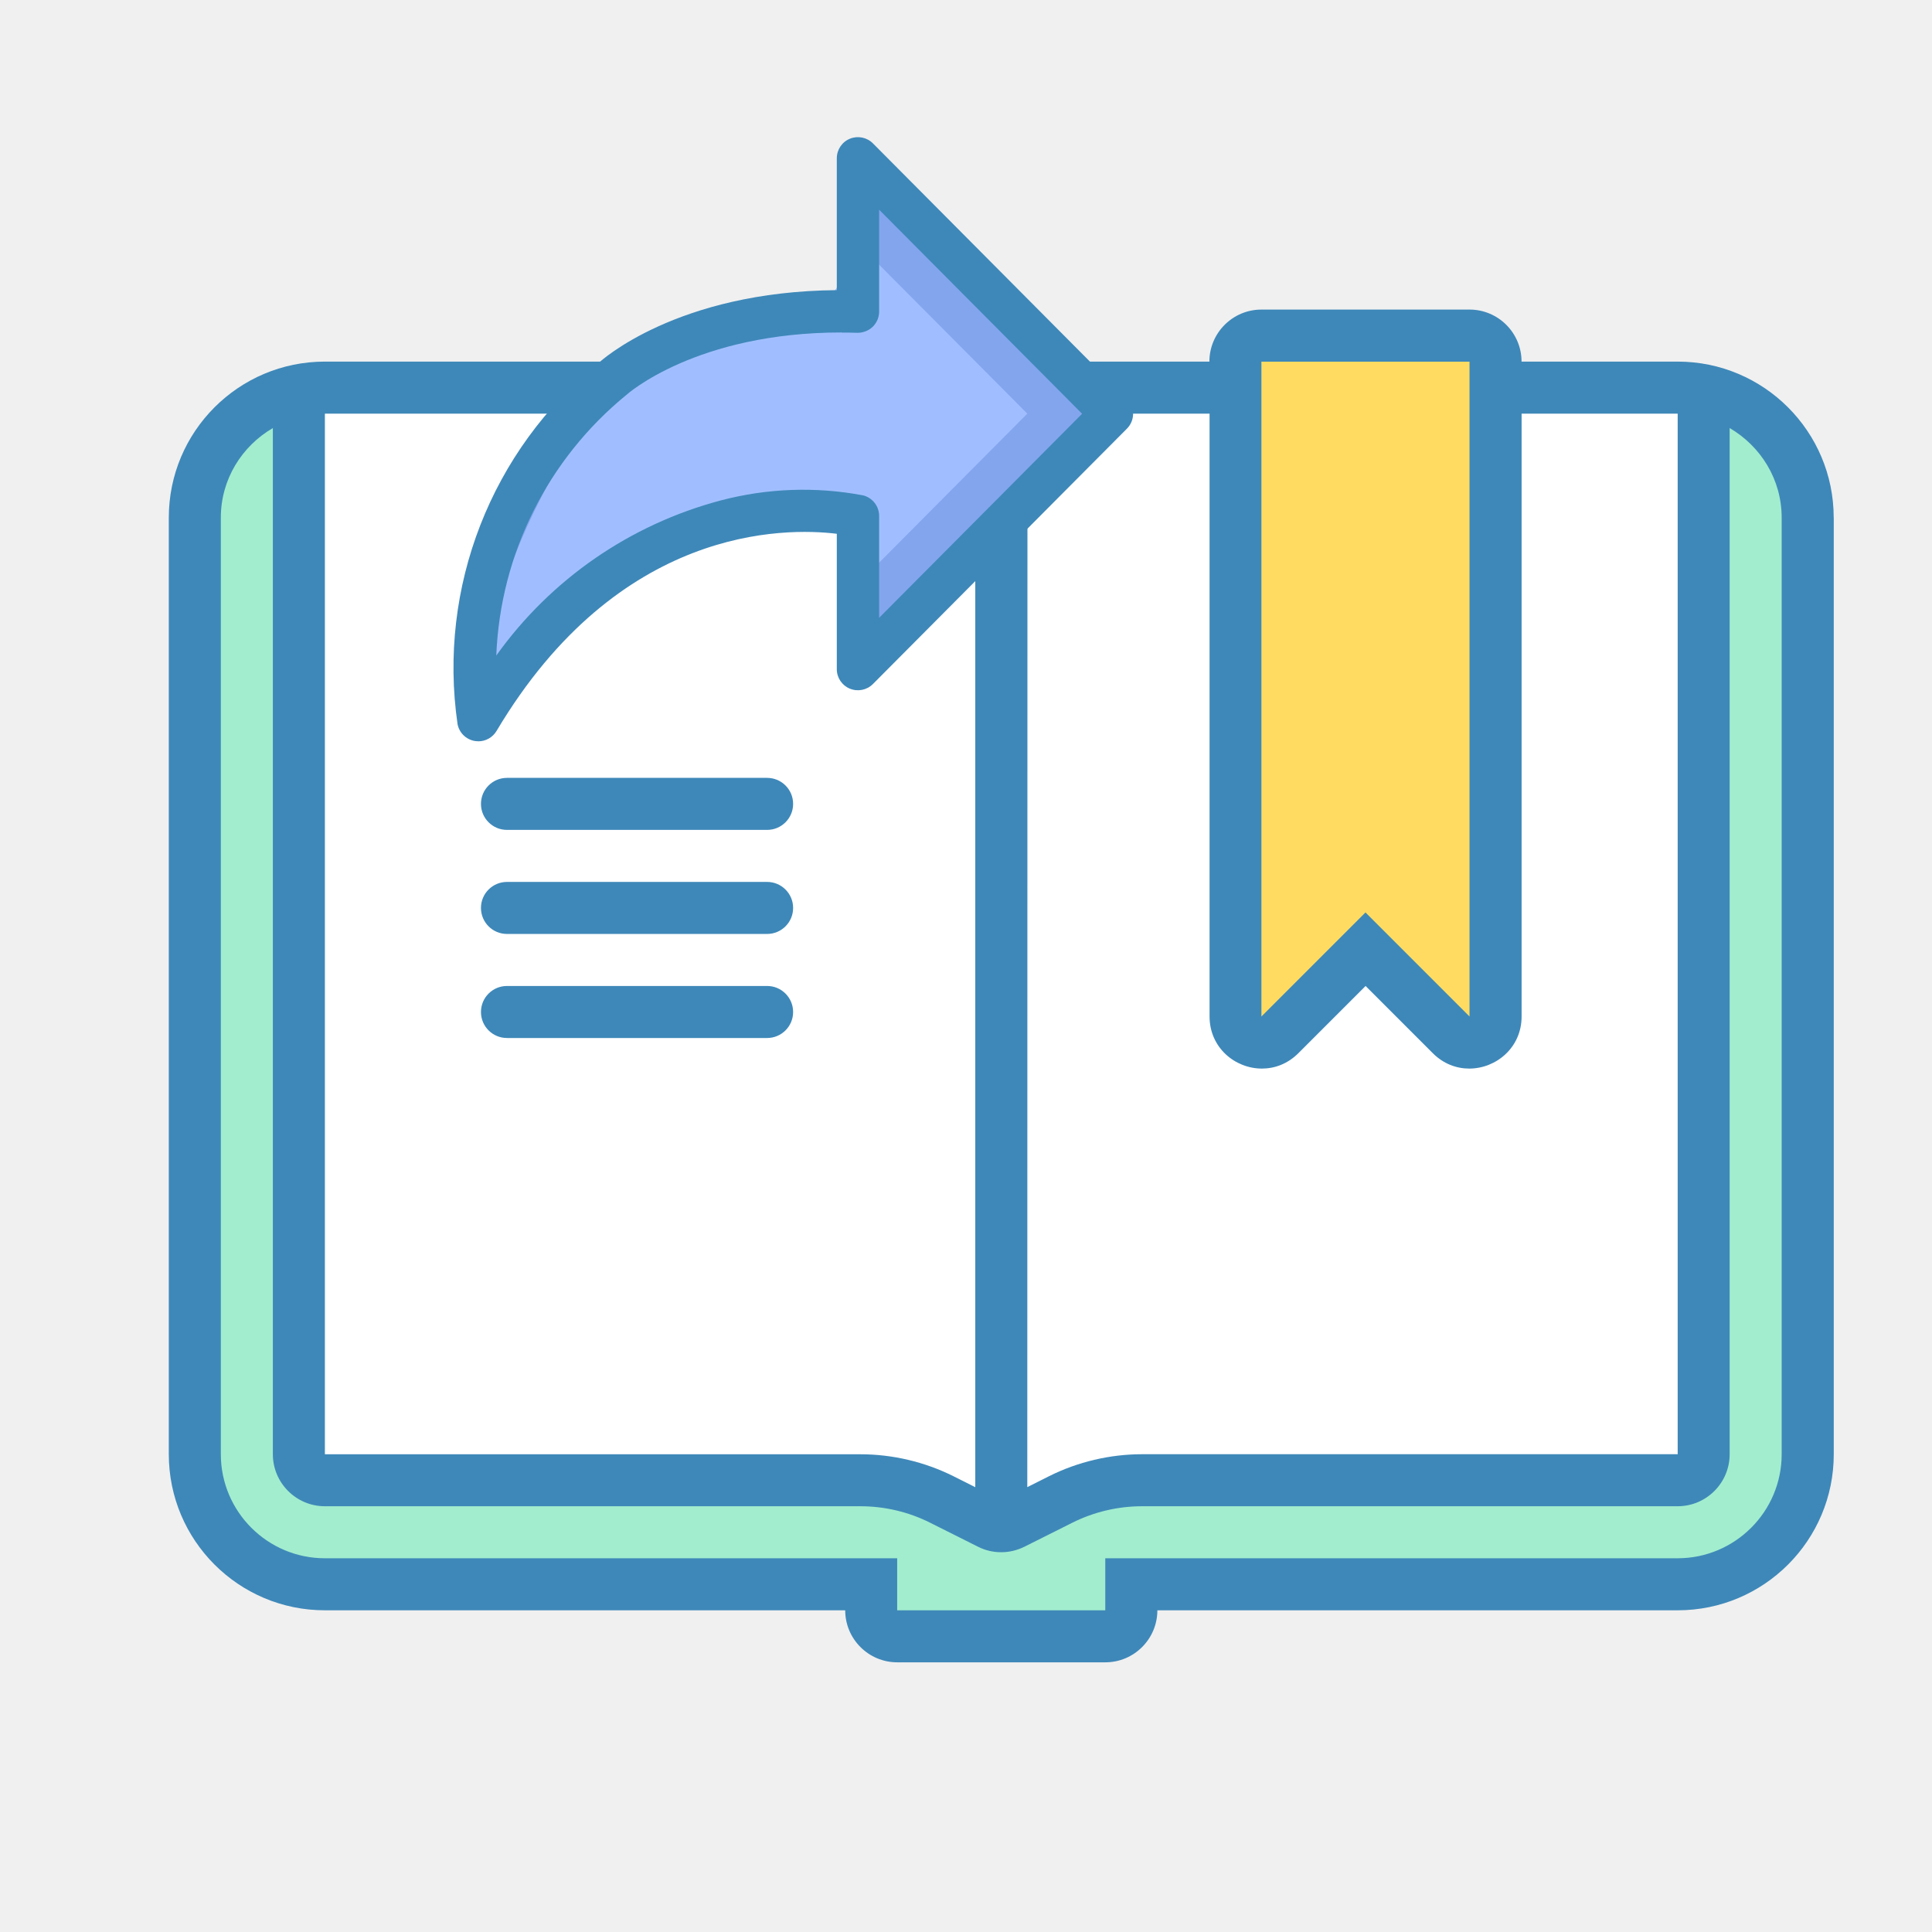
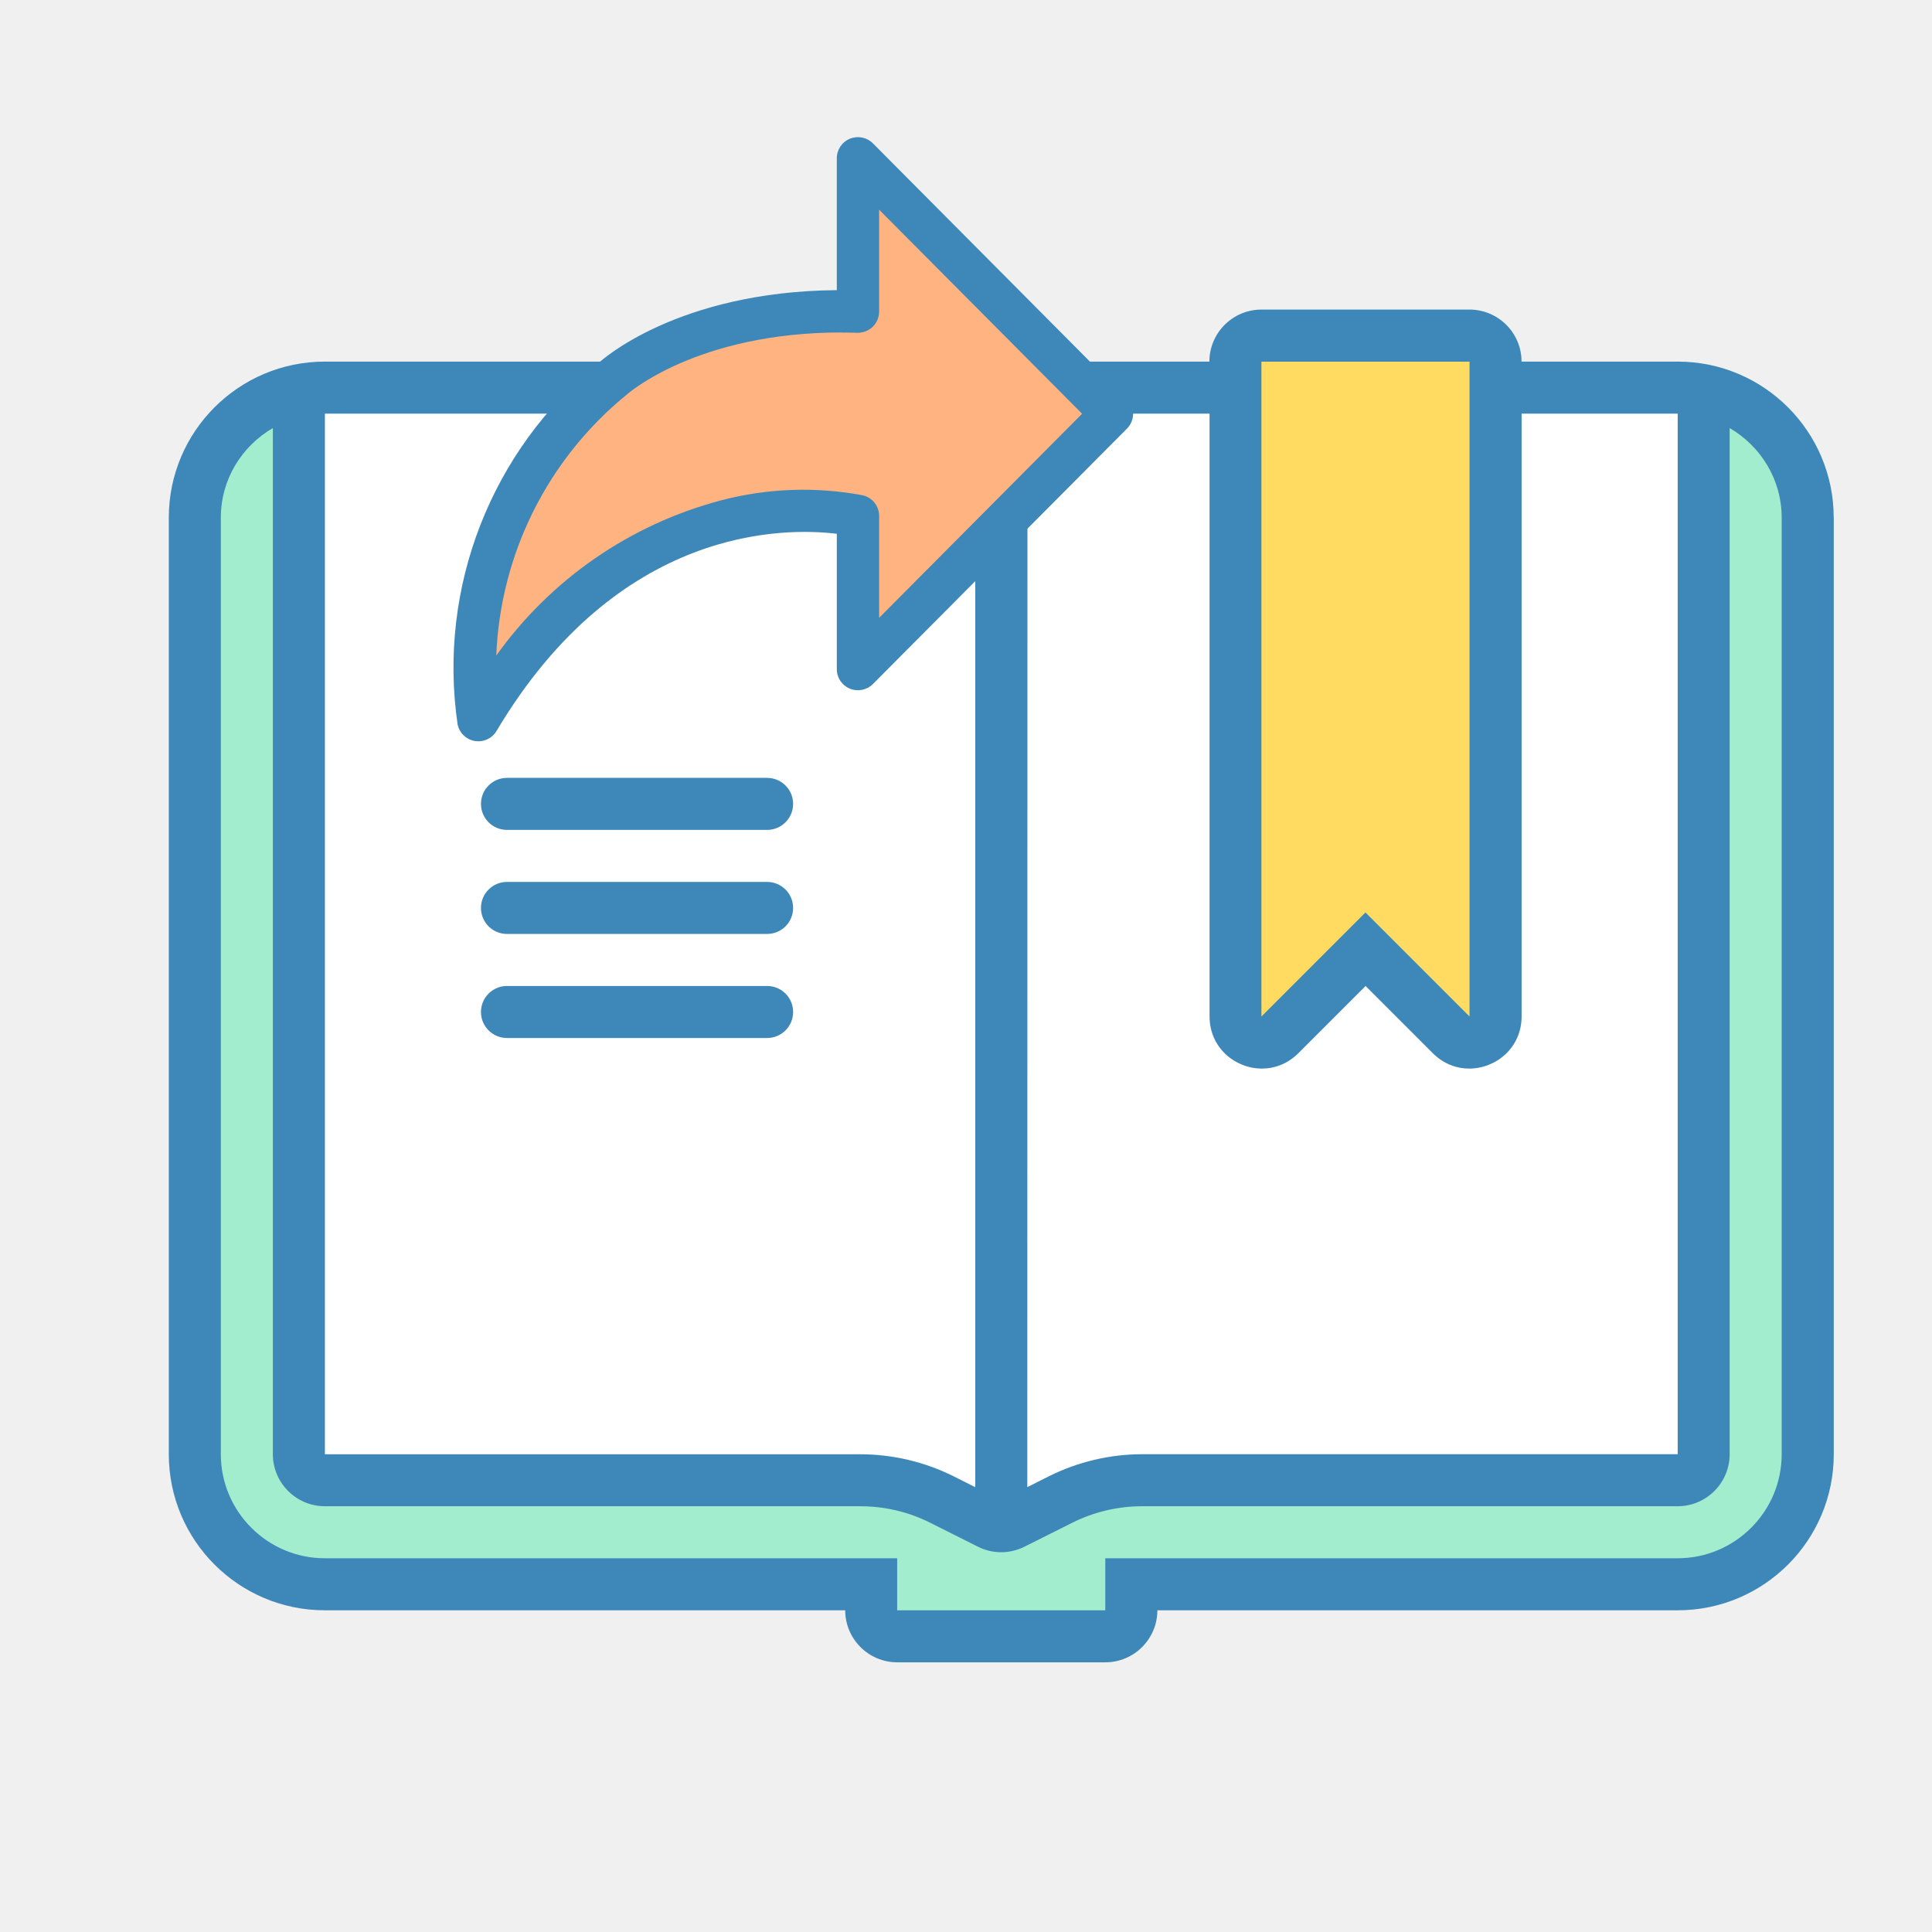
<svg xmlns="http://www.w3.org/2000/svg" width="128" height="128" viewBox="0 0 33.867 33.867" version="1.1" id="svg8">
  <defs id="defs2" />
  <g id="layer1" transform="translate(0,-263.1333)">
    <g id="g840">
      <rect ry="0" y="263.133" x="0" height="33.867" width="33.867" id="rect1218" style="opacity:0;fill:#ff5555;fill-opacity:1;stroke:none;stroke-width:0.295;stroke-linecap:round;stroke-miterlimit:4;stroke-dasharray:none;stroke-dashoffset:0;stroke-opacity:1" />
      <g id="g8132">
        <path style="fill:#3e88b9;stroke-width:0.912;fill-opacity:1" d="m 32.145,272.208 v 16.417 c 0,1.511 -1.225,2.736 -2.736,2.736 h -9.121 c 0,0.503 -0.409,0.912 -0.912,0.912 h -3.648 c -0.503,0 -0.912,-0.409 -0.912,-0.912 H 5.695 c -1.511,0 -2.736,-1.225 -2.736,-2.736 v -16.417 c 0,-1.511 1.225,-2.736 2.736,-2.736 H 21.2 c 0,-0.503 0.409,-0.912 0.912,-0.912 h 3.648 c 0.503,0 0.912,0.409 0.912,0.912 h 2.736 c 1.511,0 2.736,1.225 2.736,2.736 z" id="path8065" />
        <path style="fill:#ffdc61;stroke-width:0.912;fill-opacity:1" d="m 22.112,280.952 1.179,-1.179 0.645,-0.645 0.645,0.645 1.179,1.179 v -11.479 h -3.648 z" id="path8063" />
        <path style="fill:#ffffff;stroke-width:0.912" d="m 18.008,289.202 0.382,-0.192 c 0.504,-0.252 1.068,-0.385 1.632,-0.385 h 9.387 v -18.241 h -2.736 v 10.567 c 0,0.55 -0.45,0.914 -0.918,0.914 -0.224,0 -0.452,-0.083 -0.638,-0.269 l -1.179,-1.179 -1.179,1.179 c -0.186,0.186 -0.414,0.269 -0.638,0.269 -0.469,0 -0.918,-0.364 -0.918,-0.914 v -10.567 h -3.192 z" id="path8061" />
        <path style="fill:#ffffff;stroke-width:0.912" d="m 5.695,288.626 h 9.387 c 0.564,0 1.127,0.133 1.632,0.385 l 0.382,0.192 V 270.384 H 5.695 Z" id="path8059" />
        <path style="fill:#a2edce;stroke-width:0.912;fill-opacity:1" d="m 31.232,272.208 c 0,-0.672 -0.369,-1.254 -0.912,-1.571 v 17.988 c 0,0.503 -0.409,0.912 -0.912,0.912 h -9.387 c -0.425,0 -0.844,0.099 -1.224,0.289 l -0.838,0.42 c -0.129,0.064 -0.268,0.097 -0.408,0.097 -0.14,0 -0.279,-0.031 -0.408,-0.097 l -0.838,-0.42 c -0.38,-0.191 -0.799,-0.289 -1.224,-0.289 H 5.695 c -0.503,0 -0.912,-0.409 -0.912,-0.912 v -17.988 c -0.543,0.316 -0.912,0.898 -0.912,1.571 v 16.417 c 0,1.006 0.818,1.824 1.824,1.824 H 15.727 v 0.912 h 3.648 v -0.912 h 10.033 c 1.006,0 1.824,-0.818 1.824,-1.824 z" id="path8057" />
        <g id="g1883" transform="translate(-4.613275,1.55328)">
-           <path style="fill:#83a5ee;fill-opacity:1;stroke-width:0.041" d="m 19.653,267.04 v -2.686 l 4.452,4.476 -4.452,4.476 v -2.686 c 0,0 -3.954,-0.957 -6.654,3.581 -0.311,-2.263 0.576,-4.525 2.343,-5.973 0,0 1.366,-1.278 4.311,-1.189 z" id="path1675" />
-           <path style="fill:#a0beff;stroke-width:0.041;fill-opacity:1" d="m 19.593,265.787 c -0.181,0.988 -0.619,1.342 -1.734,1.535 -0.221,0.039 -0.439,0.09 -0.655,0.151 -0.032,0.022 -0.067,0.039 -0.104,0.051 -0.094,0.025 -0.185,0.047 -0.278,0.07 -0.865,0.329 -1.608,0.914 -2.131,1.678 -0.851,1.326 -1.435,2.807 -1.717,4.358 1.992,-1.734 4.336,-3.138 4.984,-3.045 0.477,-0.176 1.01,-0.102 1.421,0.197 0.261,0.225 0.41,0.552 0.41,0.897 l 2.832,-2.848 z" id="path1677" />
+           <path style="fill:#ffb380;fill-opacity:1;stroke-width:0.041" d="m 19.653,267.04 v -2.686 l 4.452,4.476 -4.452,4.476 v -2.686 c 0,0 -3.954,-0.957 -6.654,3.581 -0.311,-2.263 0.576,-4.525 2.343,-5.973 0,0 1.366,-1.278 4.311,-1.189 z" id="path1675" />
          <path id="path1679" d="m 12.998,274.574 c -0.021,-3e-5 -0.043,-0.002 -0.064,-0.005 -0.152,-0.027 -0.271,-0.144 -0.3,-0.295 -0.348,-2.397 0.59,-4.801 2.47,-6.329 0.042,-0.041 1.376,-1.256 4.178,-1.279 v -2.311 c -1.24e-4,-0.15 0.09,-0.286 0.229,-0.343 0.139,-0.057 0.299,-0.025 0.405,0.082 l 4.452,4.477 c 0.144,0.145 0.144,0.378 0,0.523 l -4.452,4.476 c -0.106,0.107 -0.266,0.139 -0.405,0.082 -0.139,-0.057 -0.23,-0.193 -0.229,-0.343 v -2.372 c -0.917,-0.112 -3.823,-0.141 -5.965,3.457 -0.067,0.112 -0.188,0.181 -0.319,0.181 z m 6.367,-7.166 c -2.546,0 -3.76,1.083 -3.772,1.095 -1.379,1.126 -2.209,2.789 -2.28,4.568 0.955,-1.337 2.347,-2.298 3.936,-2.719 0.813,-0.214 1.664,-0.245 2.491,-0.089 0.166,0.04 0.284,0.189 0.284,0.361 v 1.786 l 3.558,-3.577 -3.558,-3.577 v 1.787 c 4.1e-5,0.1 -0.041,0.196 -0.113,0.266 -0.073,0.069 -0.169,0.106 -0.27,0.105 -0.093,-0.003 -0.186,-0.004 -0.276,-0.004 z" style="fill:#3e88b9;stroke-width:0.041;fill-opacity:1" />
        </g>
        <path style="fill:#3e88b9;stroke-width:0.912;fill-opacity:1" d="m 13.903,280.873 c 0,0.252 -0.204,0.456 -0.456,0.456 H 8.887 c -0.252,0 -0.456,-0.204 -0.456,-0.456 0,-0.252 0.204,-0.456 0.456,-0.456 h 4.56 c 0.252,0 0.456,0.204 0.456,0.456 z" id="path8069" />
        <path style="fill:#3e88b9;stroke-width:0.912;fill-opacity:1" d="M 13.447,278.593 H 8.887 c -0.252,0 -0.456,0.204 -0.456,0.456 0,0.252 0.204,0.456 0.456,0.456 h 4.56 c 0.252,0 0.456,-0.204 0.456,-0.456 0,-0.252 -0.204,-0.456 -0.456,-0.456 z" id="path8067" />
        <path style="fill:#3e88b9;stroke-width:0.912;fill-opacity:1" d="M 13.447,276.769 H 8.887 c -0.252,0 -0.456,0.204 -0.456,0.456 0,0.252 0.204,0.456 0.456,0.456 h 4.56 c 0.252,0 0.456,-0.204 0.456,-0.456 0,-0.252 -0.204,-0.456 -0.456,-0.456 z" id="path8045" />
      </g>
    </g>
  </g>
</svg>
